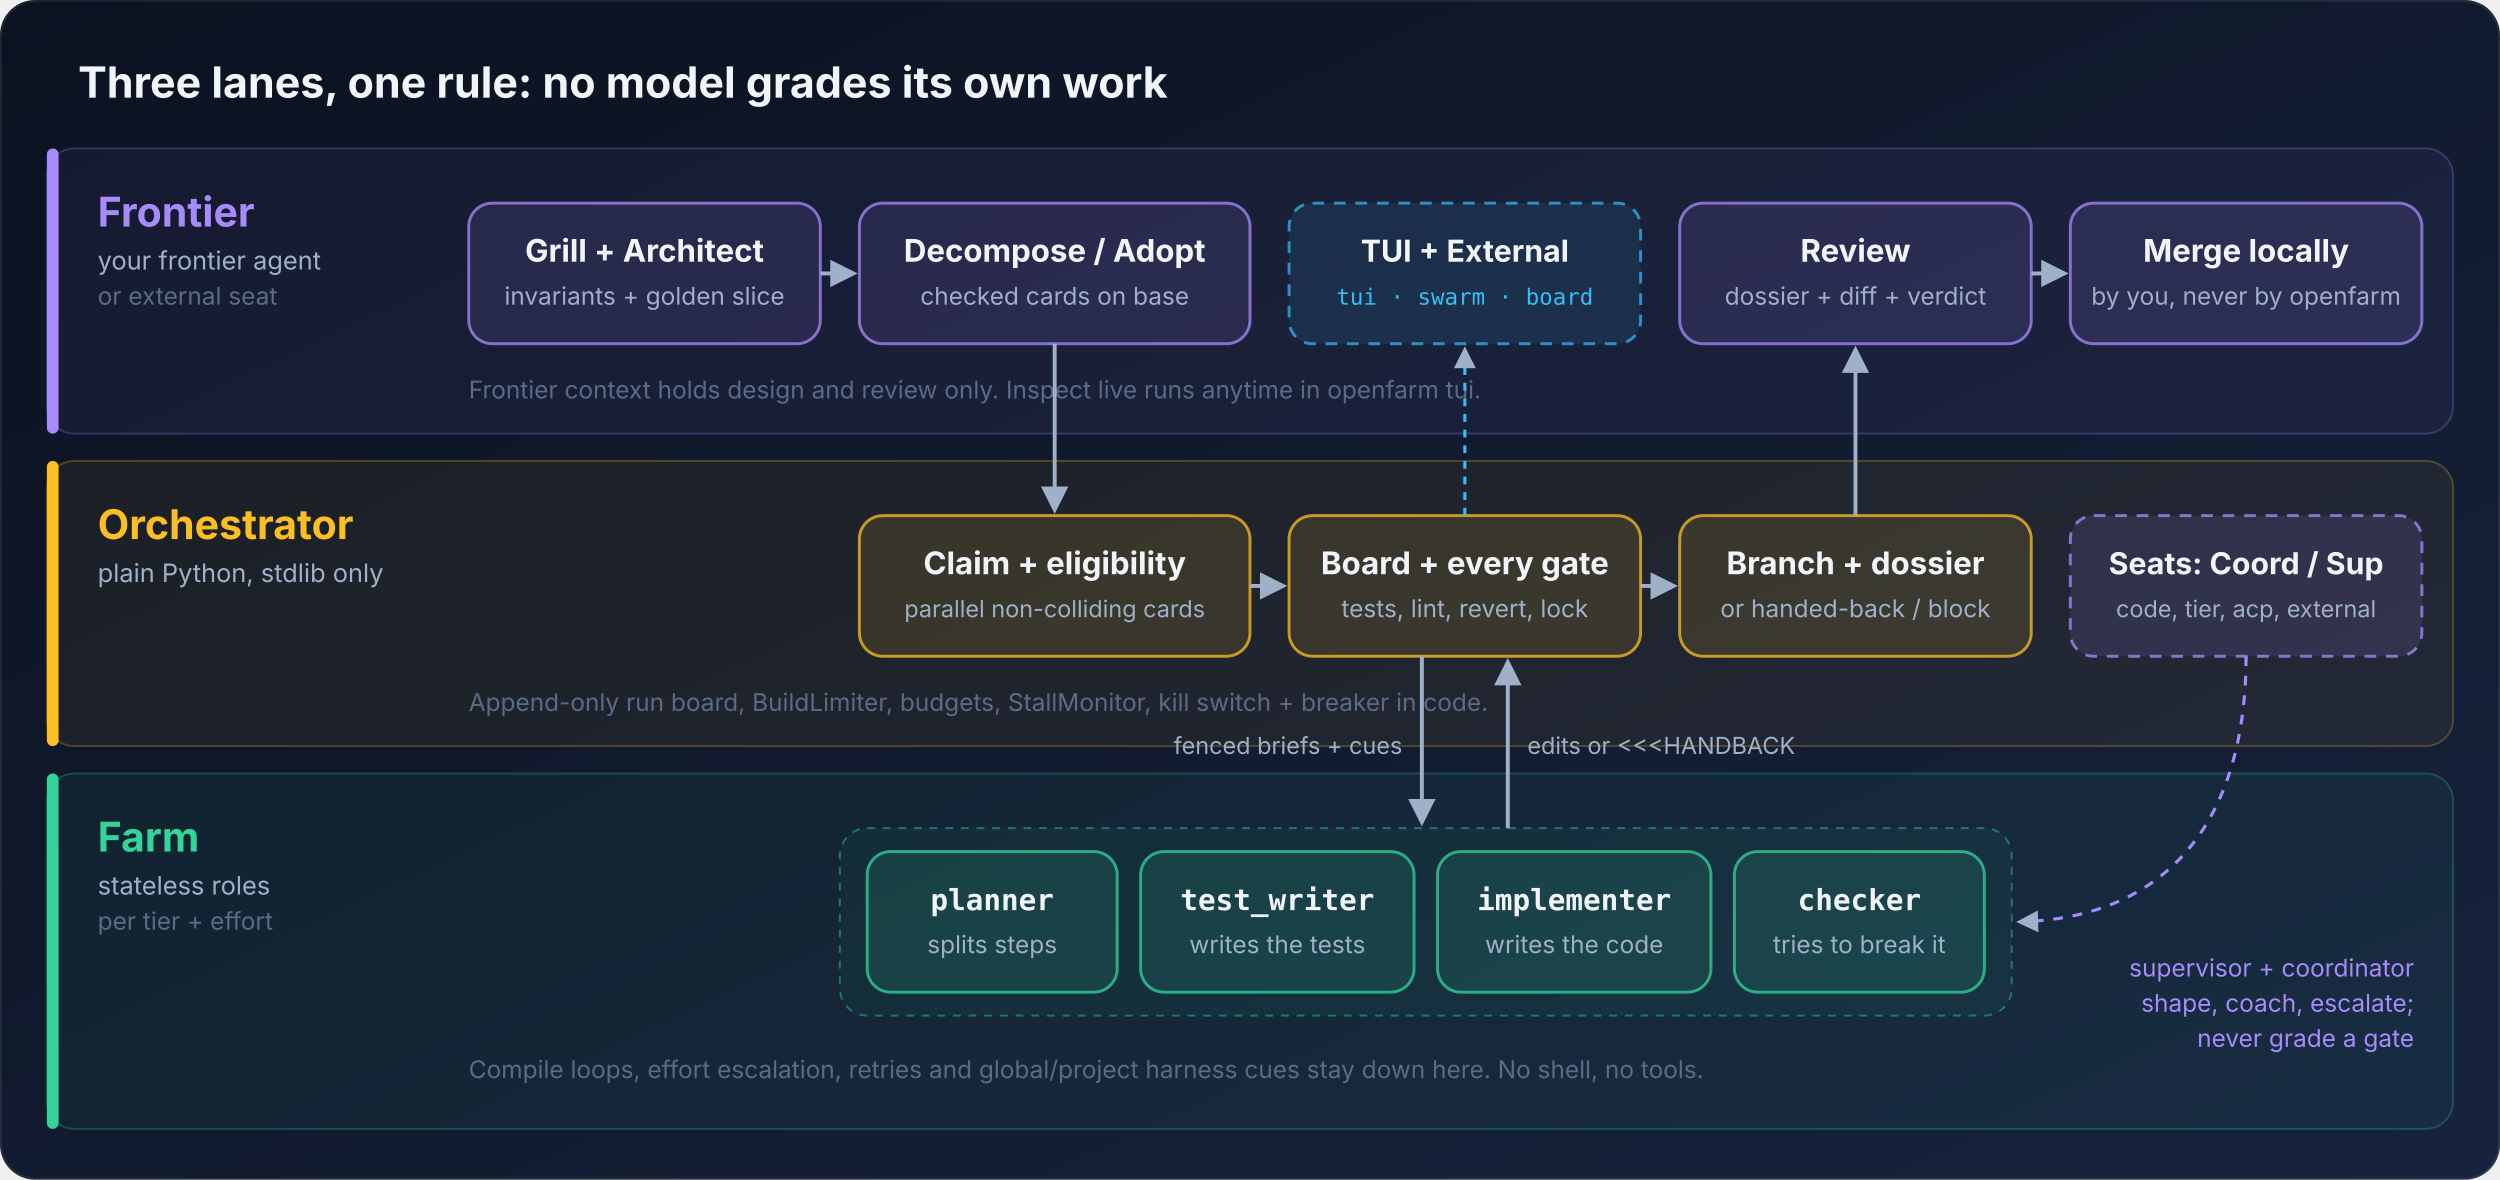
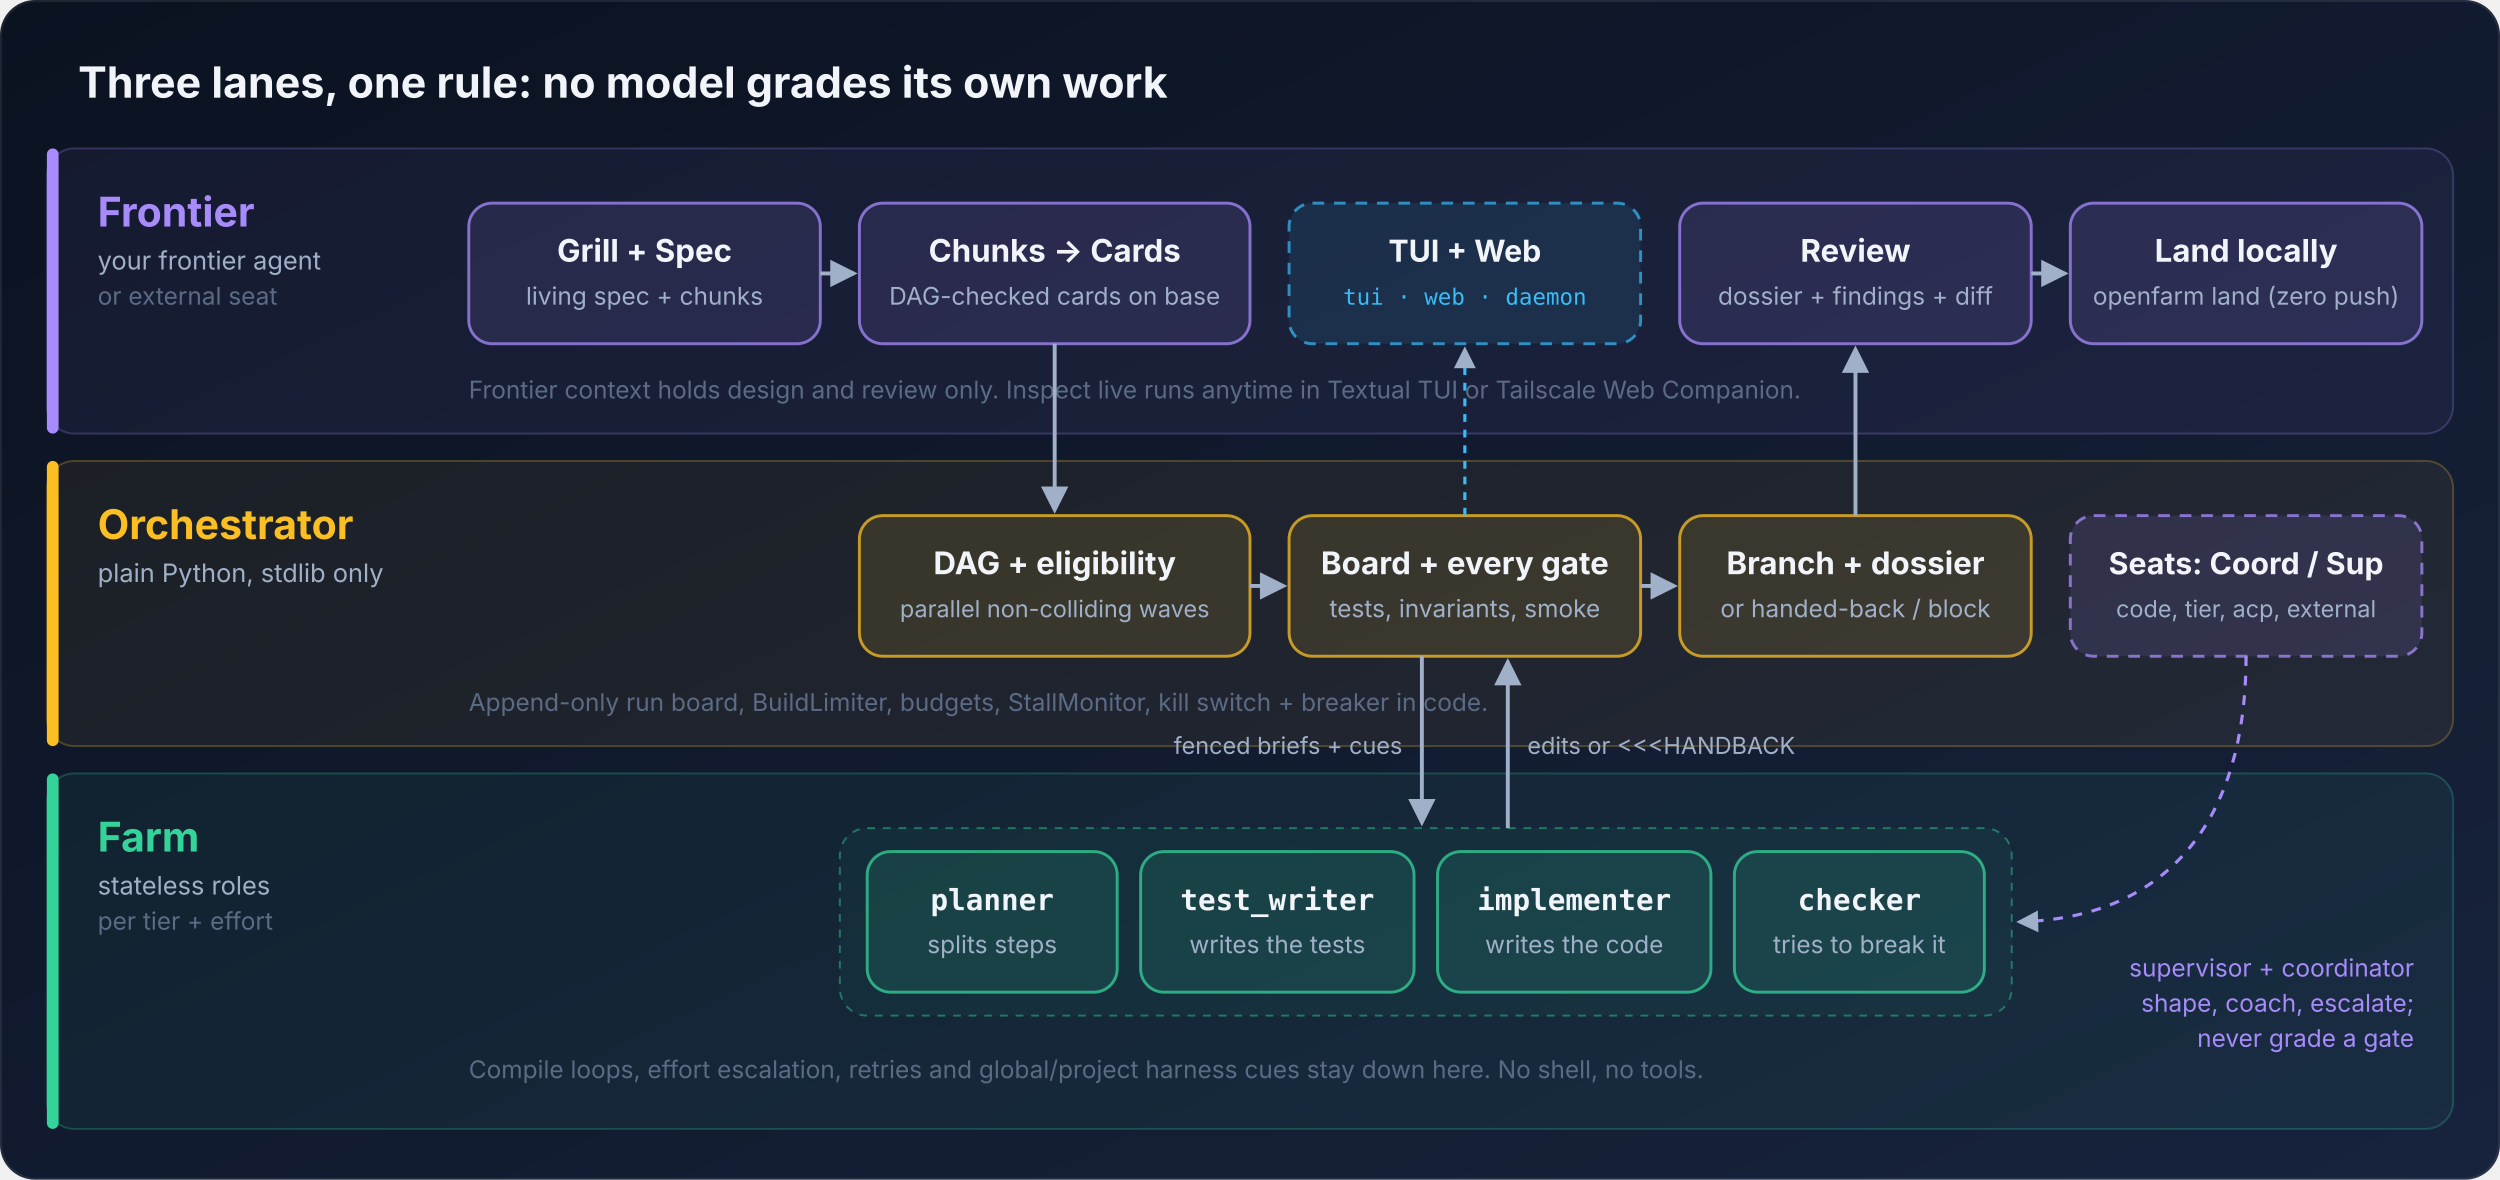
<svg xmlns="http://www.w3.org/2000/svg" width="1280" height="604" viewBox="0 0 1280 604" role="img" aria-labelledby="lanes-t lanes-d">
  <defs>
    <linearGradient id="bg" x1="0" y1="0" x2="1" y2="1">
      <stop offset="0" stop-color="#0b1220" />
      <stop offset="1" stop-color="#17233d" />
    </linearGradient>
    <marker id="ah" viewBox="0 0 10 10" refX="8.5" refY="5" markerWidth="7" markerHeight="7" orient="auto-start-reverse">
      <path d="M0,0 L10,5 L0,10 z" fill="#9fb0c8" />
    </marker>
  </defs>
  <rect x="0" y="0" width="1280" height="604" rx="18" fill="url(#bg)" />
  <rect x="0.5" y="0.5" width="1279" height="603" rx="18" fill="none" stroke="#ffffff" stroke-opacity="0.08" />
  <text x="40" y="50" font-family="Inter, 'Segoe UI', -apple-system, Helvetica, Arial, sans-serif" font-size="22" font-weight="700" fill="#f1f5f9" text-anchor="start">Three lanes, one rule: no model grades its own work</text>
  <rect x="24" y="76" width="1232" height="146" rx="14" fill="#a78bfa" fill-opacity="0.06" stroke="#a78bfa" stroke-opacity="0.25" />
  <rect x="24" y="76" width="6" height="146" rx="3" fill="#a78bfa" />
  <text x="50" y="116" font-family="Inter, 'Segoe UI', -apple-system, Helvetica, Arial, sans-serif" font-size="21" font-weight="750" fill="#a78bfa" text-anchor="start">Frontier</text>
  <text x="50" y="138" font-family="Inter, 'Segoe UI', -apple-system, Helvetica, Arial, sans-serif" font-size="13" font-weight="400" fill="#9fb0c8" text-anchor="start">your frontier agent</text>
  <text x="50" y="156" font-family="Inter, 'Segoe UI', -apple-system, Helvetica, Arial, sans-serif" font-size="12.5" font-weight="400" fill="#5b6b85" text-anchor="start">or external seat</text>
  <rect x="24" y="236" width="1232" height="146" rx="14" fill="#fbbf24" fill-opacity="0.06" stroke="#fbbf24" stroke-opacity="0.25" />
  <rect x="24" y="236" width="6" height="146" rx="3" fill="#fbbf24" />
  <text x="50" y="276" font-family="Inter, 'Segoe UI', -apple-system, Helvetica, Arial, sans-serif" font-size="21" font-weight="750" fill="#fbbf24" text-anchor="start">Orchestrator</text>
  <text x="50" y="298" font-family="Inter, 'Segoe UI', -apple-system, Helvetica, Arial, sans-serif" font-size="13" font-weight="400" fill="#9fb0c8" text-anchor="start">plain Python, stdlib only</text>
  <rect x="24" y="396" width="1232" height="182" rx="14" fill="#34d399" fill-opacity="0.06" stroke="#34d399" stroke-opacity="0.25" />
  <rect x="24" y="396" width="6" height="182" rx="3" fill="#34d399" />
  <text x="50" y="436" font-family="Inter, 'Segoe UI', -apple-system, Helvetica, Arial, sans-serif" font-size="21" font-weight="750" fill="#34d399" text-anchor="start">Farm</text>
  <text x="50" y="458" font-family="Inter, 'Segoe UI', -apple-system, Helvetica, Arial, sans-serif" font-size="13" font-weight="400" fill="#9fb0c8" text-anchor="start">stateless roles</text>
  <text x="50" y="476" font-family="Inter, 'Segoe UI', -apple-system, Helvetica, Arial, sans-serif" font-size="12.5" font-weight="400" fill="#5b6b85" text-anchor="start">per tier + effort</text>
  <rect x="240" y="104" width="180" height="72" rx="12" fill="#a78bfa" fill-opacity="0.12" stroke="#a78bfa" stroke-opacity="0.75" stroke-width="1.5" />
-   <text x="330.0" y="134" font-family="Inter, 'Segoe UI', -apple-system, Helvetica, Arial, sans-serif" font-size="16" font-weight="650" fill="#f1f5f9" text-anchor="middle">Grill + Architect</text>
-   <text x="330.0" y="156" font-family="Inter, 'Segoe UI', -apple-system, Helvetica, Arial, sans-serif" font-size="12.5" font-weight="400" fill="#9fb0c8" text-anchor="middle">invariants + golden slice</text>
+   <text x="330.0" y="134" font-family="Inter, 'Segoe UI', -apple-system, Helvetica, Arial, sans-serif" font-size="16" font-weight="650" fill="#f1f5f9" text-anchor="middle">Grill + Spec</text>
+   <text x="330.0" y="156" font-family="Inter, 'Segoe UI', -apple-system, Helvetica, Arial, sans-serif" font-size="12.5" font-weight="400" fill="#9fb0c8" text-anchor="middle">living spec + chunks</text>
  <rect x="440" y="104" width="200" height="72" rx="12" fill="#a78bfa" fill-opacity="0.12" stroke="#a78bfa" stroke-opacity="0.75" stroke-width="1.5" />
-   <text x="540.0" y="134" font-family="Inter, 'Segoe UI', -apple-system, Helvetica, Arial, sans-serif" font-size="16" font-weight="650" fill="#f1f5f9" text-anchor="middle">Decompose / Adopt</text>
-   <text x="540.0" y="156" font-family="Inter, 'Segoe UI', -apple-system, Helvetica, Arial, sans-serif" font-size="12.5" font-weight="400" fill="#9fb0c8" text-anchor="middle">checked cards on base</text>
+   <text x="540.0" y="134" font-family="Inter, 'Segoe UI', -apple-system, Helvetica, Arial, sans-serif" font-size="16" font-weight="650" fill="#f1f5f9" text-anchor="middle">Chunks → Cards</text>
+   <text x="540.0" y="156" font-family="Inter, 'Segoe UI', -apple-system, Helvetica, Arial, sans-serif" font-size="12.5" font-weight="400" fill="#9fb0c8" text-anchor="middle">DAG-checked cards on base</text>
  <rect x="660" y="104" width="180" height="72" rx="12" fill="#38bdf8" fill-opacity="0.10" stroke="#38bdf8" stroke-opacity="0.70" stroke-width="1.5" stroke-dasharray="6 5" />
-   <text x="750.0" y="134" font-family="Inter, 'Segoe UI', -apple-system, Helvetica, Arial, sans-serif" font-size="15.5" font-weight="650" fill="#f1f5f9" text-anchor="middle">TUI + External</text>
-   <text x="750.0" y="156" font-family="ui-monospace, SFMono-Regular, Menlo, Consolas, 'DejaVu Sans Mono', monospace" font-size="11.5" font-weight="400" fill="#38bdf8" text-anchor="middle">tui · swarm · board</text>
+   <text x="750.0" y="134" font-family="Inter, 'Segoe UI', -apple-system, Helvetica, Arial, sans-serif" font-size="15.5" font-weight="650" fill="#f1f5f9" text-anchor="middle">TUI + Web</text>
+   <text x="750.0" y="156" font-family="ui-monospace, SFMono-Regular, Menlo, Consolas, 'DejaVu Sans Mono', monospace" font-size="11.5" font-weight="400" fill="#38bdf8" text-anchor="middle">tui · web · daemon</text>
  <rect x="860" y="104" width="180" height="72" rx="12" fill="#a78bfa" fill-opacity="0.12" stroke="#a78bfa" stroke-opacity="0.75" stroke-width="1.5" />
  <text x="950.0" y="134" font-family="Inter, 'Segoe UI', -apple-system, Helvetica, Arial, sans-serif" font-size="16" font-weight="650" fill="#f1f5f9" text-anchor="middle">Review</text>
-   <text x="950.0" y="156" font-family="Inter, 'Segoe UI', -apple-system, Helvetica, Arial, sans-serif" font-size="12.5" font-weight="400" fill="#9fb0c8" text-anchor="middle">dossier + diff + verdict</text>
+   <text x="950.0" y="156" font-family="Inter, 'Segoe UI', -apple-system, Helvetica, Arial, sans-serif" font-size="12.5" font-weight="400" fill="#9fb0c8" text-anchor="middle">dossier + findings + diff</text>
  <rect x="1060" y="104" width="180" height="72" rx="12" fill="#a78bfa" fill-opacity="0.12" stroke="#a78bfa" stroke-opacity="0.75" stroke-width="1.5" />
-   <text x="1150.0" y="134" font-family="Inter, 'Segoe UI', -apple-system, Helvetica, Arial, sans-serif" font-size="16" font-weight="650" fill="#f1f5f9" text-anchor="middle">Merge locally</text>
-   <text x="1150.0" y="156" font-family="Inter, 'Segoe UI', -apple-system, Helvetica, Arial, sans-serif" font-size="12.5" font-weight="400" fill="#9fb0c8" text-anchor="middle">by you, never by openfarm</text>
-   <text x="240" y="204" font-family="Inter, 'Segoe UI', -apple-system, Helvetica, Arial, sans-serif" font-size="12.5" font-weight="400" fill="#5b6b85" text-anchor="start">Frontier context holds design and review only. Inspect live runs anytime in openfarm tui.</text>
+   <text x="1150.0" y="134" font-family="Inter, 'Segoe UI', -apple-system, Helvetica, Arial, sans-serif" font-size="16" font-weight="650" fill="#f1f5f9" text-anchor="middle">Land locally</text>
+   <text x="1150.0" y="156" font-family="Inter, 'Segoe UI', -apple-system, Helvetica, Arial, sans-serif" font-size="12.5" font-weight="400" fill="#9fb0c8" text-anchor="middle">openfarm land (zero push)</text>
+   <text x="240" y="204" font-family="Inter, 'Segoe UI', -apple-system, Helvetica, Arial, sans-serif" font-size="12.5" font-weight="400" fill="#5b6b85" text-anchor="start">Frontier context holds design and review only. Inspect live runs anytime in Textual TUI or Tailscale Web Companion.</text>
  <rect x="440" y="264" width="200" height="72" rx="12" fill="#fbbf24" fill-opacity="0.12" stroke="#fbbf24" stroke-opacity="0.75" stroke-width="1.5" />
-   <text x="540.0" y="294" font-family="Inter, 'Segoe UI', -apple-system, Helvetica, Arial, sans-serif" font-size="16" font-weight="650" fill="#f1f5f9" text-anchor="middle">Claim + eligibility</text>
-   <text x="540.0" y="316" font-family="Inter, 'Segoe UI', -apple-system, Helvetica, Arial, sans-serif" font-size="12" font-weight="400" fill="#9fb0c8" text-anchor="middle">parallel non-colliding cards</text>
+   <text x="540.0" y="294" font-family="Inter, 'Segoe UI', -apple-system, Helvetica, Arial, sans-serif" font-size="16" font-weight="650" fill="#f1f5f9" text-anchor="middle">DAG + eligibility</text>
+   <text x="540.0" y="316" font-family="Inter, 'Segoe UI', -apple-system, Helvetica, Arial, sans-serif" font-size="12" font-weight="400" fill="#9fb0c8" text-anchor="middle">parallel non-colliding waves</text>
  <rect x="660" y="264" width="180" height="72" rx="12" fill="#fbbf24" fill-opacity="0.12" stroke="#fbbf24" stroke-opacity="0.75" stroke-width="1.5" />
  <text x="750.0" y="294" font-family="Inter, 'Segoe UI', -apple-system, Helvetica, Arial, sans-serif" font-size="16" font-weight="650" fill="#f1f5f9" text-anchor="middle">Board + every gate</text>
-   <text x="750.0" y="316" font-family="Inter, 'Segoe UI', -apple-system, Helvetica, Arial, sans-serif" font-size="12.5" font-weight="400" fill="#9fb0c8" text-anchor="middle">tests, lint, revert, lock</text>
+   <text x="750.0" y="316" font-family="Inter, 'Segoe UI', -apple-system, Helvetica, Arial, sans-serif" font-size="12.5" font-weight="400" fill="#9fb0c8" text-anchor="middle">tests, invariants, smoke</text>
  <rect x="860" y="264" width="180" height="72" rx="12" fill="#fbbf24" fill-opacity="0.12" stroke="#fbbf24" stroke-opacity="0.75" stroke-width="1.5" />
  <text x="950.0" y="294" font-family="Inter, 'Segoe UI', -apple-system, Helvetica, Arial, sans-serif" font-size="16" font-weight="650" fill="#f1f5f9" text-anchor="middle">Branch + dossier</text>
  <text x="950.0" y="316" font-family="Inter, 'Segoe UI', -apple-system, Helvetica, Arial, sans-serif" font-size="12.5" font-weight="400" fill="#9fb0c8" text-anchor="middle">or handed-back / block</text>
  <rect x="1060" y="264" width="180" height="72" rx="12" fill="#a78bfa" fill-opacity="0.12" stroke="#a78bfa" stroke-opacity="0.75" stroke-width="1.5" stroke-dasharray="6 5" />
  <text x="1150.0" y="294" font-family="Inter, 'Segoe UI', -apple-system, Helvetica, Arial, sans-serif" font-size="15.5" font-weight="650" fill="#f1f5f9" text-anchor="middle">Seats: Coord / Sup</text>
  <text x="1150.0" y="316" font-family="Inter, 'Segoe UI', -apple-system, Helvetica, Arial, sans-serif" font-size="12" font-weight="400" fill="#9fb0c8" text-anchor="middle">code, tier, acp, external</text>
  <text x="240" y="364" font-family="Inter, 'Segoe UI', -apple-system, Helvetica, Arial, sans-serif" font-size="12.5" font-weight="400" fill="#5b6b85" text-anchor="start">Append-only run board, BuildLimiter, budgets, StallMonitor, kill switch + breaker in code.</text>
  <rect x="430" y="424" width="600" height="96" rx="14" fill="#34d399" fill-opacity="0.05" stroke="#34d399" stroke-opacity="0.45" stroke-dasharray="4 4" />
  <rect x="444" y="436" width="128" height="72" rx="12" fill="#34d399" fill-opacity="0.12" stroke="#34d399" stroke-opacity="0.75" stroke-width="1.5" />
  <text x="508.0" y="466" font-family="ui-monospace, SFMono-Regular, Menlo, Consolas, 'DejaVu Sans Mono', monospace" font-size="15" font-weight="650" fill="#f1f5f9" text-anchor="middle">planner</text>
  <text x="508.0" y="488" font-family="Inter, 'Segoe UI', -apple-system, Helvetica, Arial, sans-serif" font-size="12.5" font-weight="400" fill="#9fb0c8" text-anchor="middle">splits steps</text>
  <rect x="584" y="436" width="140" height="72" rx="12" fill="#34d399" fill-opacity="0.12" stroke="#34d399" stroke-opacity="0.75" stroke-width="1.5" />
  <text x="654.0" y="466" font-family="ui-monospace, SFMono-Regular, Menlo, Consolas, 'DejaVu Sans Mono', monospace" font-size="15" font-weight="650" fill="#f1f5f9" text-anchor="middle">test_writer</text>
  <text x="654.0" y="488" font-family="Inter, 'Segoe UI', -apple-system, Helvetica, Arial, sans-serif" font-size="12.5" font-weight="400" fill="#9fb0c8" text-anchor="middle">writes the tests</text>
  <rect x="736" y="436" width="140" height="72" rx="12" fill="#34d399" fill-opacity="0.12" stroke="#34d399" stroke-opacity="0.75" stroke-width="1.5" />
  <text x="806.0" y="466" font-family="ui-monospace, SFMono-Regular, Menlo, Consolas, 'DejaVu Sans Mono', monospace" font-size="15" font-weight="650" fill="#f1f5f9" text-anchor="middle">implementer</text>
  <text x="806.0" y="488" font-family="Inter, 'Segoe UI', -apple-system, Helvetica, Arial, sans-serif" font-size="12.5" font-weight="400" fill="#9fb0c8" text-anchor="middle">writes the code</text>
  <rect x="888" y="436" width="128" height="72" rx="12" fill="#34d399" fill-opacity="0.12" stroke="#34d399" stroke-opacity="0.75" stroke-width="1.5" />
  <text x="952.0" y="466" font-family="ui-monospace, SFMono-Regular, Menlo, Consolas, 'DejaVu Sans Mono', monospace" font-size="15" font-weight="650" fill="#f1f5f9" text-anchor="middle">checker</text>
  <text x="952.0" y="488" font-family="Inter, 'Segoe UI', -apple-system, Helvetica, Arial, sans-serif" font-size="12.5" font-weight="400" fill="#9fb0c8" text-anchor="middle">tries to break it</text>
  <text x="240" y="552" font-family="Inter, 'Segoe UI', -apple-system, Helvetica, Arial, sans-serif" font-size="12.5" font-weight="400" fill="#5b6b85" text-anchor="start">Compile loops, effort escalation, retries and global/project harness cues stay down here. No shell, no tools.</text>
  <line x1="420" y1="140" x2="437" y2="140" stroke="#9fb0c8" stroke-width="2" marker-end="url(#ah)" />
  <line x1="540" y1="176" x2="540" y2="261" stroke="#9fb0c8" stroke-width="2" marker-end="url(#ah)" />
  <line x1="750" y1="264" x2="750" y2="179" stroke="#38bdf8" stroke-width="1.6" stroke-dasharray="4 4" marker-end="url(#ah)" />
  <line x1="640" y1="300" x2="657" y2="300" stroke="#9fb0c8" stroke-width="2" marker-end="url(#ah)" />
  <line x1="840" y1="300" x2="857" y2="300" stroke="#9fb0c8" stroke-width="2" marker-end="url(#ah)" />
  <line x1="950" y1="264" x2="950" y2="179" stroke="#9fb0c8" stroke-width="2" marker-end="url(#ah)" />
  <line x1="1040" y1="140" x2="1057" y2="140" stroke="#9fb0c8" stroke-width="2" marker-end="url(#ah)" />
  <path d="M1150,336 C1150,420 1110,470 1034,472" fill="none" stroke="#a78bfa" stroke-width="1.6" stroke-dasharray="5 5" marker-end="url(#ah)" />
  <text x="1236" y="500" font-family="Inter, 'Segoe UI', -apple-system, Helvetica, Arial, sans-serif" font-size="12.5" font-weight="400" fill="#a78bfa" text-anchor="end">supervisor + coordinator</text>
  <text x="1236" y="518" font-family="Inter, 'Segoe UI', -apple-system, Helvetica, Arial, sans-serif" font-size="12.5" font-weight="400" fill="#a78bfa" text-anchor="end">shape, coach, escalate;</text>
  <text x="1236" y="536" font-family="Inter, 'Segoe UI', -apple-system, Helvetica, Arial, sans-serif" font-size="12.5" font-weight="400" fill="#a78bfa" text-anchor="end">never grade a gate</text>
  <line x1="728" y1="336" x2="728" y2="421" stroke="#9fb0c8" stroke-width="2" marker-end="url(#ah)" />
  <line x1="772" y1="424" x2="772" y2="339" stroke="#9fb0c8" stroke-width="2" marker-end="url(#ah)" />
  <text x="718" y="386" font-family="Inter, 'Segoe UI', -apple-system, Helvetica, Arial, sans-serif" font-size="12" font-weight="400" fill="#9fb0c8" text-anchor="end">fenced briefs + cues</text>
  <text x="782" y="386" font-family="Inter, 'Segoe UI', -apple-system, Helvetica, Arial, sans-serif" font-size="12" font-weight="400" fill="#9fb0c8" text-anchor="start">edits or &lt;&lt;&lt;HANDBACK</text>
</svg>
